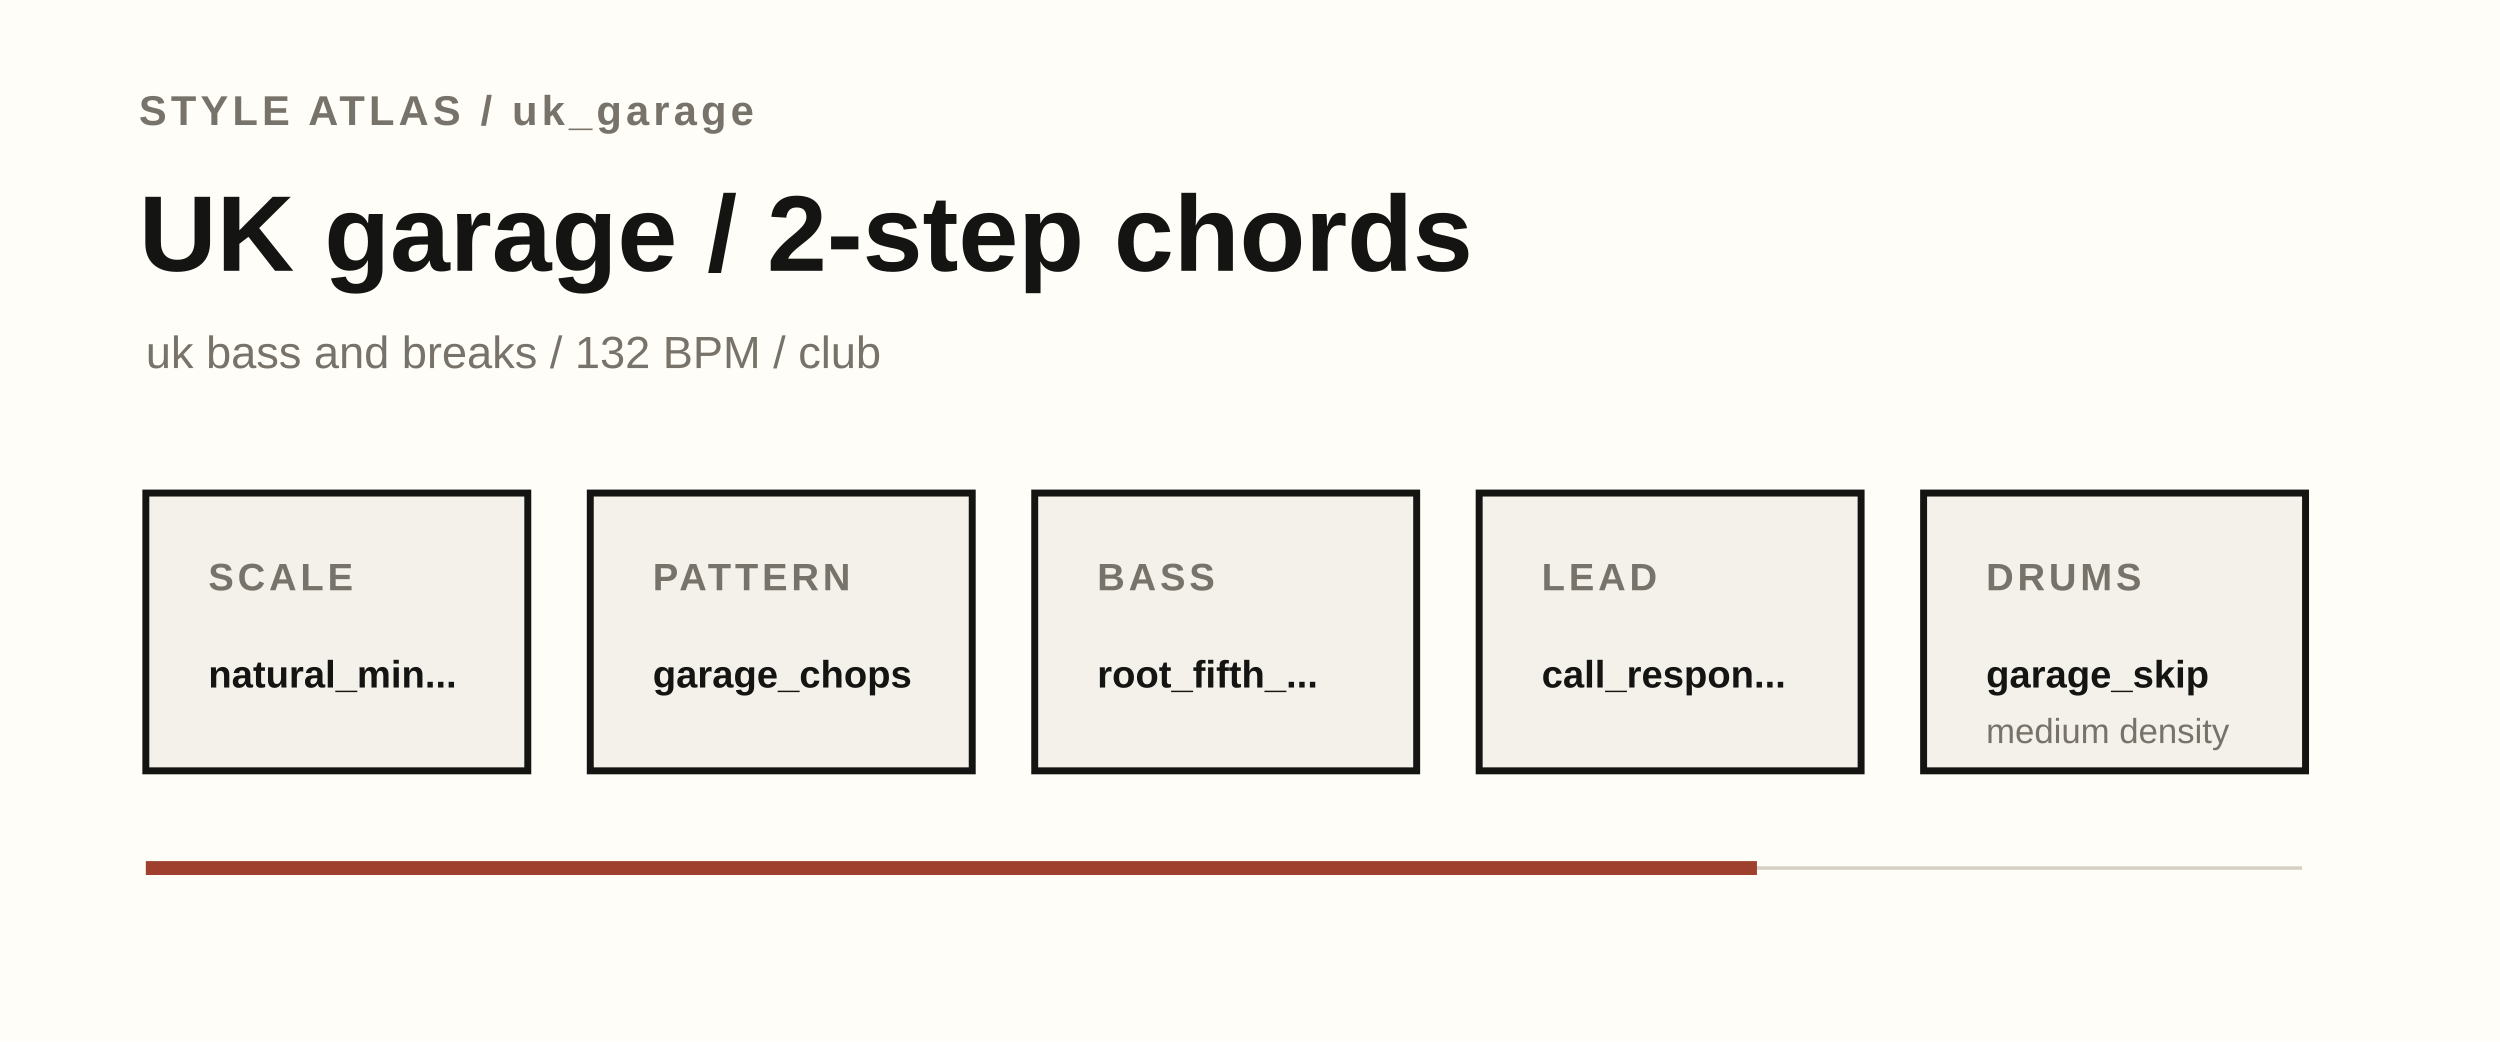
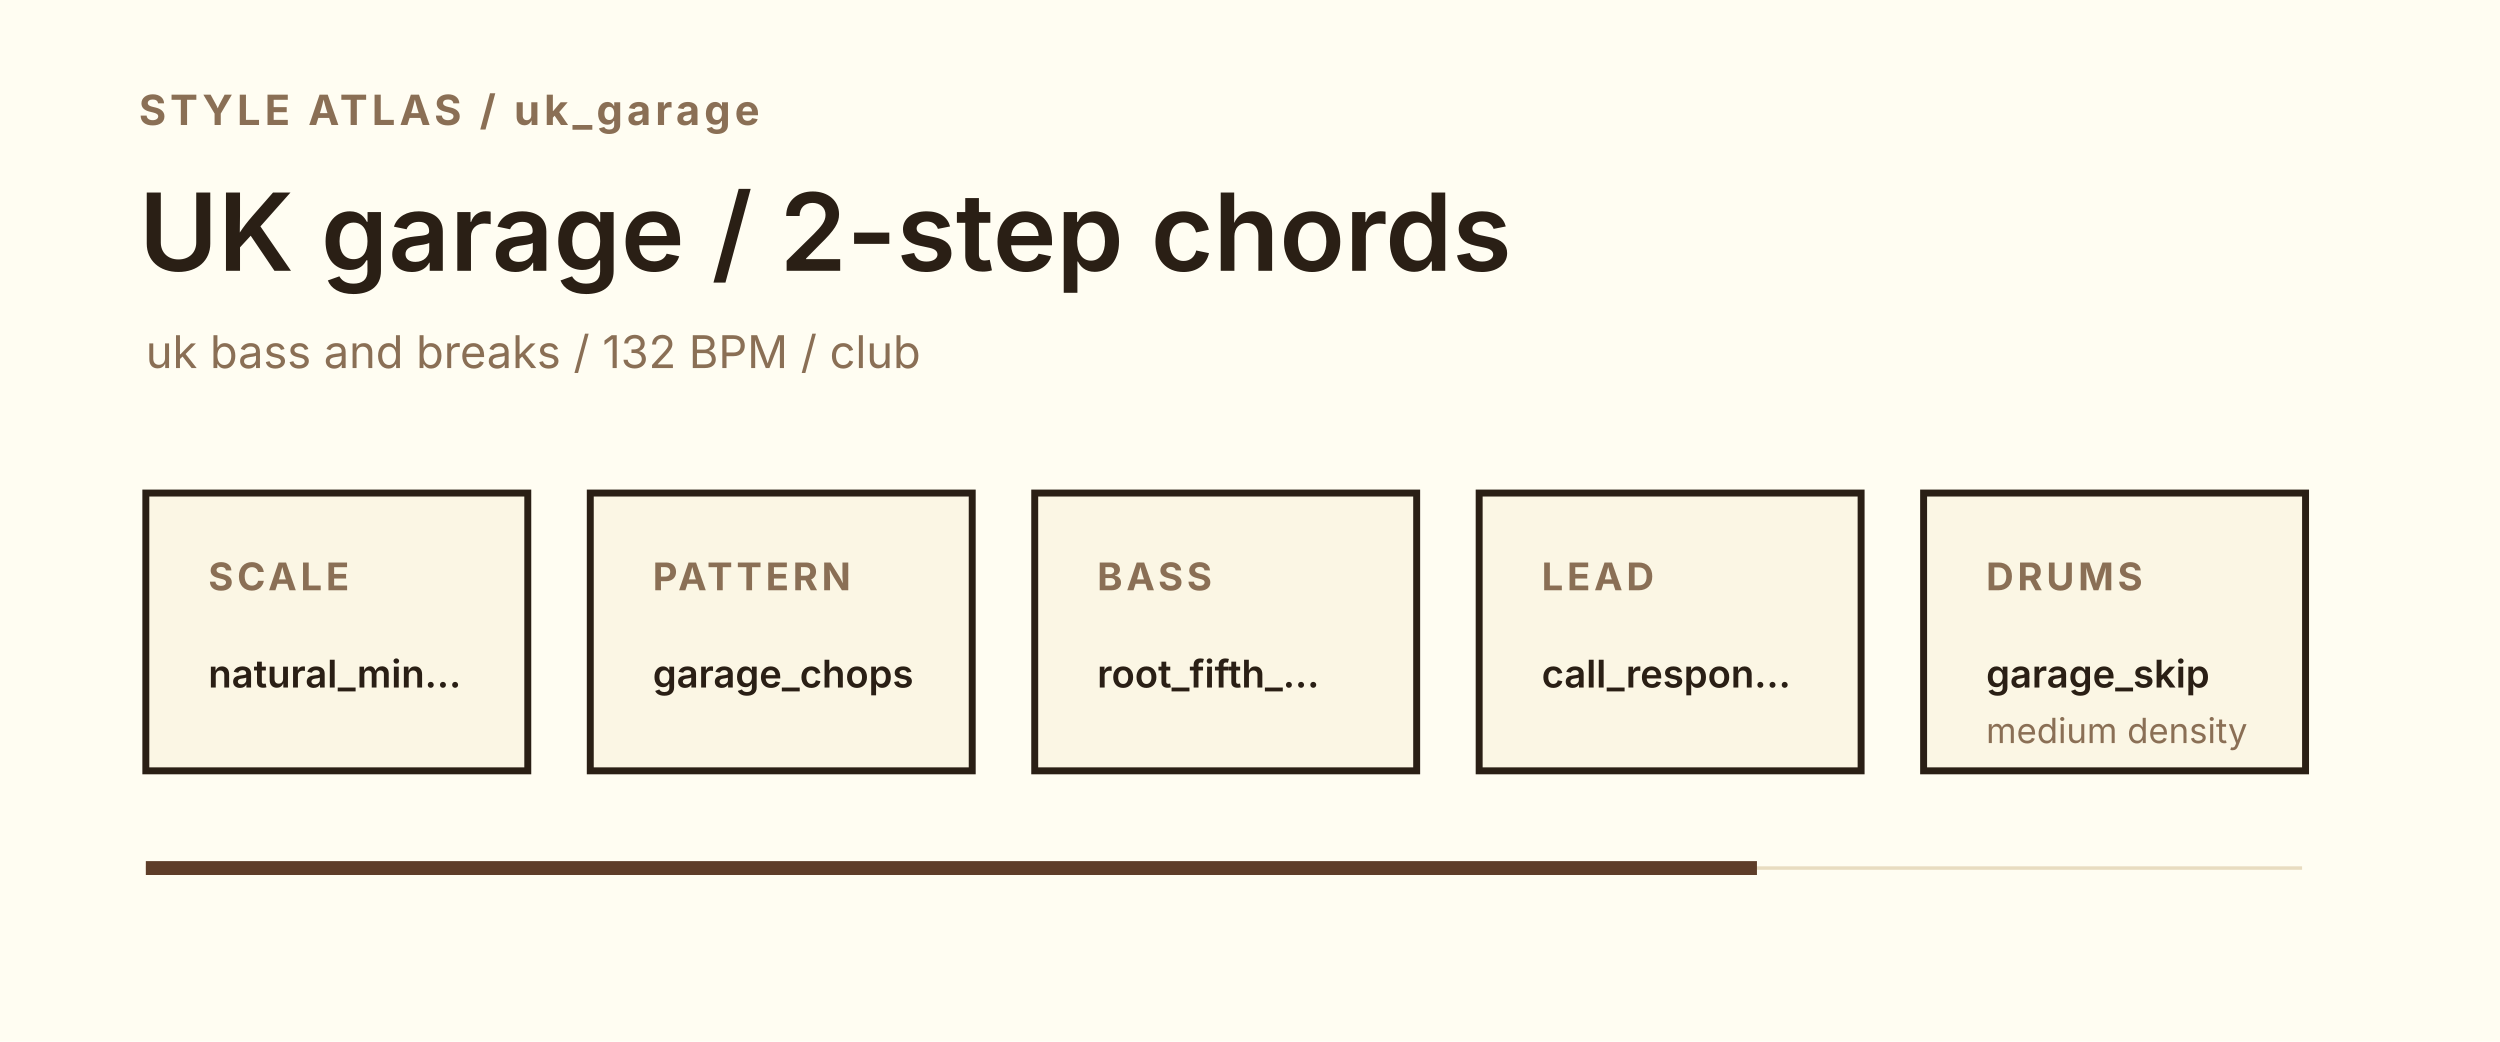
<svg xmlns="http://www.w3.org/2000/svg" viewBox="0 0 720 300" role="img" aria-labelledby="title desc">
-   <rect width="720" height="300" fill="#fffdf7" />
-   <text x="40" y="36" fill="#77736a" font-family="Avenir Next, Helvetica Neue, Arial, sans-serif" font-size="12" font-weight="700" letter-spacing="1.2">STYLE ATLAS / uk_garage</text>
-   <text x="40" y="78" fill="#141412" font-family="Avenir Next, Helvetica Neue, Arial, sans-serif" font-size="31" font-weight="600">UK garage / 2-step chords</text>
-   <text x="42" y="106" fill="#77736a" font-family="Avenir Next, Helvetica Neue, Arial, sans-serif" font-size="13">uk bass and breaks / 132 BPM / club</text>
-   <g fill="#f4f1ea" stroke="#141412" stroke-width="2">
+   <rect width="720" height="300" fill="#fffdf2" />
+   <text x="40" y="36" fill="#8a6f55" font-family="Inter, 'Avenir Next', 'Neue Haas Grotesk Text', 'Helvetica Neue', ui-sans-serif, system-ui, -apple-system, BlinkMacSystemFont, 'Segoe UI', sans-serif" font-size="12" font-weight="700" letter-spacing="1.2">STYLE ATLAS / uk_garage</text>
+   <text x="40" y="78" fill="#2a1f15" font-family="Inter, 'Avenir Next', 'Neue Haas Grotesk Text', 'Helvetica Neue', ui-sans-serif, system-ui, -apple-system, BlinkMacSystemFont, 'Segoe UI', sans-serif" font-size="31" font-weight="600">UK garage / 2-step chords</text>
+   <text x="42" y="106" fill="#8a6f55" font-family="Inter, 'Avenir Next', 'Neue Haas Grotesk Text', 'Helvetica Neue', ui-sans-serif, system-ui, -apple-system, BlinkMacSystemFont, 'Segoe UI', sans-serif" font-size="13">uk bass and breaks / 132 BPM / club</text>
+   <g fill="#fbf6e4" stroke="#2a1f15" stroke-width="2">
    <rect x="42" y="142" width="110" height="80" />
    <rect x="170" y="142" width="110" height="80" />
    <rect x="298" y="142" width="110" height="80" />
    <rect x="426" y="142" width="110" height="80" />
    <rect x="554" y="142" width="110" height="80" />
  </g>
-   <g font-family="Avenir Next, Helvetica Neue, Arial, sans-serif">
-     <g fill="#77736a" font-size="11" font-weight="700" letter-spacing="1.1">
+   <g font-family="Inter, 'Avenir Next', 'Neue Haas Grotesk Text', 'Helvetica Neue', ui-sans-serif, system-ui, -apple-system, BlinkMacSystemFont, 'Segoe UI', sans-serif">
+     <g fill="#8a6f55" font-size="11" font-weight="700" letter-spacing="1.1">
      <text x="60" y="170">SCALE</text>
      <text x="188" y="170">PATTERN</text>
      <text x="316" y="170">BASS</text>
      <text x="444" y="170">LEAD</text>
      <text x="572" y="170">DRUMS</text>
    </g>
-     <g fill="#141412" font-size="11" font-weight="600">
+     <g fill="#2a1f15" font-size="11" font-weight="600">
      <text x="60" y="198">natural_min...</text>
      <text x="188" y="198">garage_chops</text>
      <text x="316" y="198">root_fifth_...</text>
      <text x="444" y="198">call_respon...</text>
      <text x="572" y="198">garage_skip</text>
    </g>
-     <text x="572" y="214" fill="#77736a" font-size="10">medium density</text>
+     <text x="572" y="214" fill="#8a6f55" font-size="10">medium density</text>
  </g>
-   <path d="M42 250h621" stroke="#d5cfc2" stroke-width="1" />
-   <path d="M42 250h464" stroke="#9f3f2d" stroke-width="4" />
+   <path d="M42 250h621" stroke="#e8dcc0" stroke-width="1" />
+   <path d="M42 250h464" stroke="#5e3d29" stroke-width="4" />
</svg>
